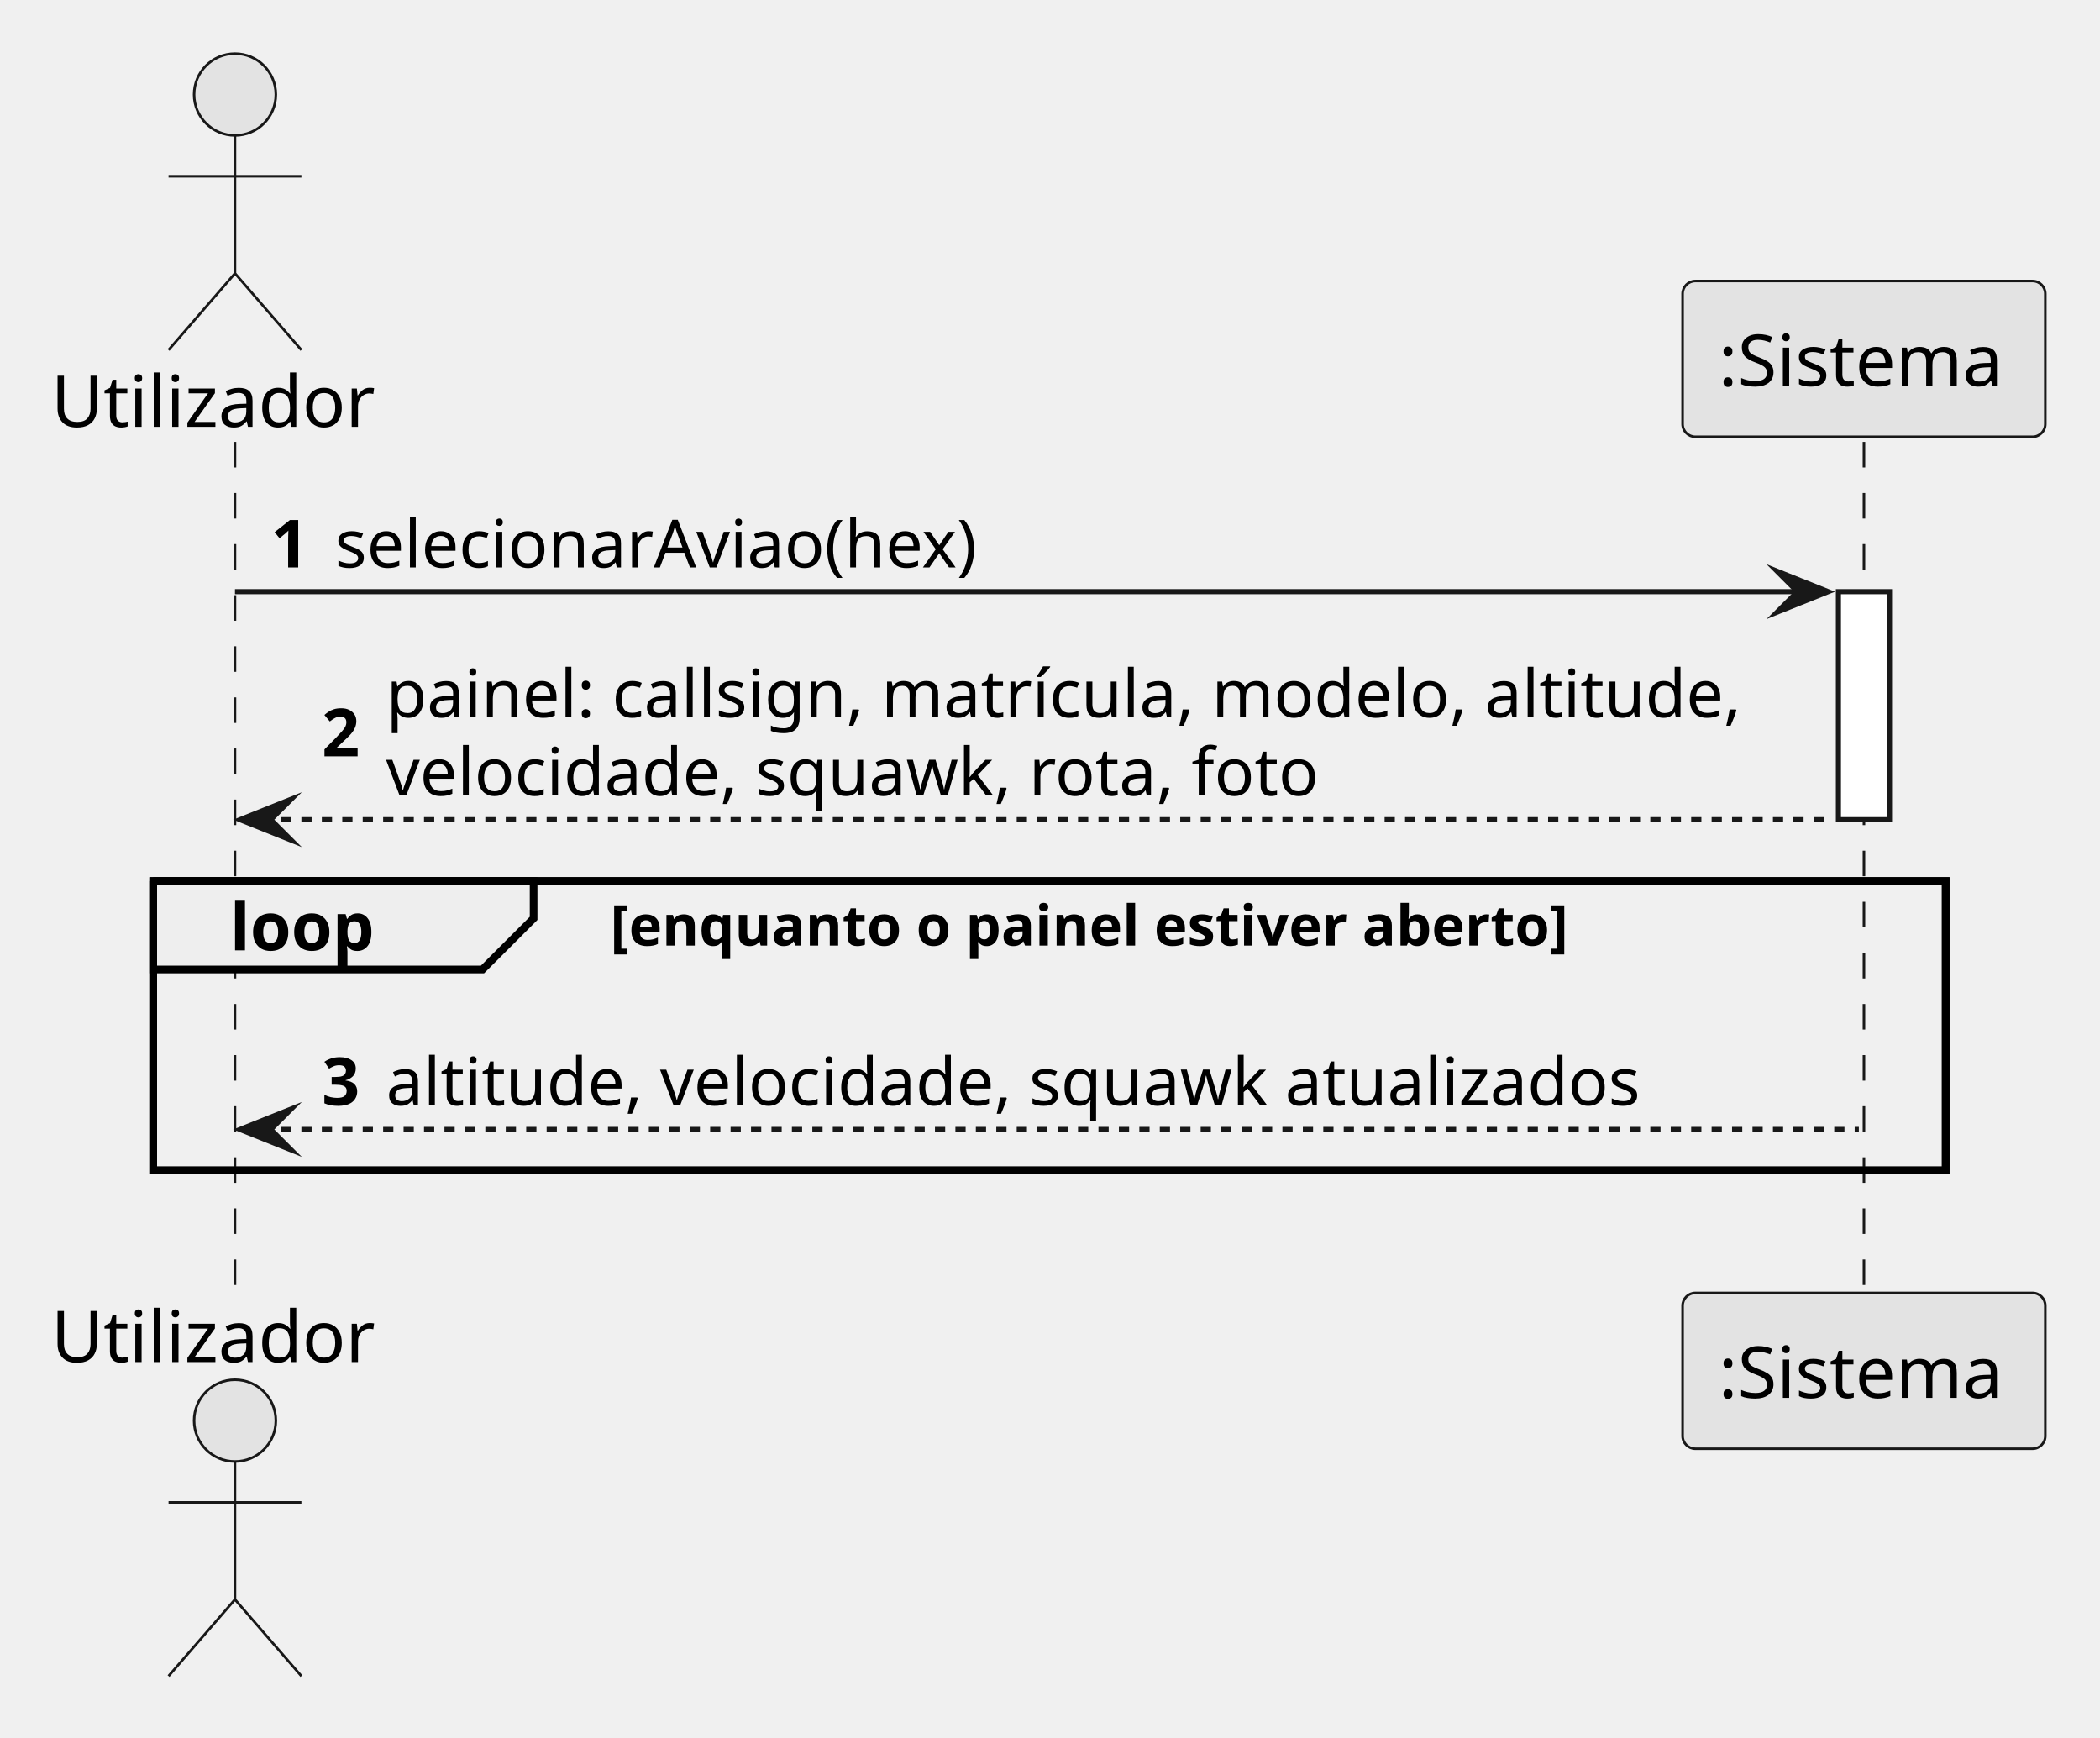
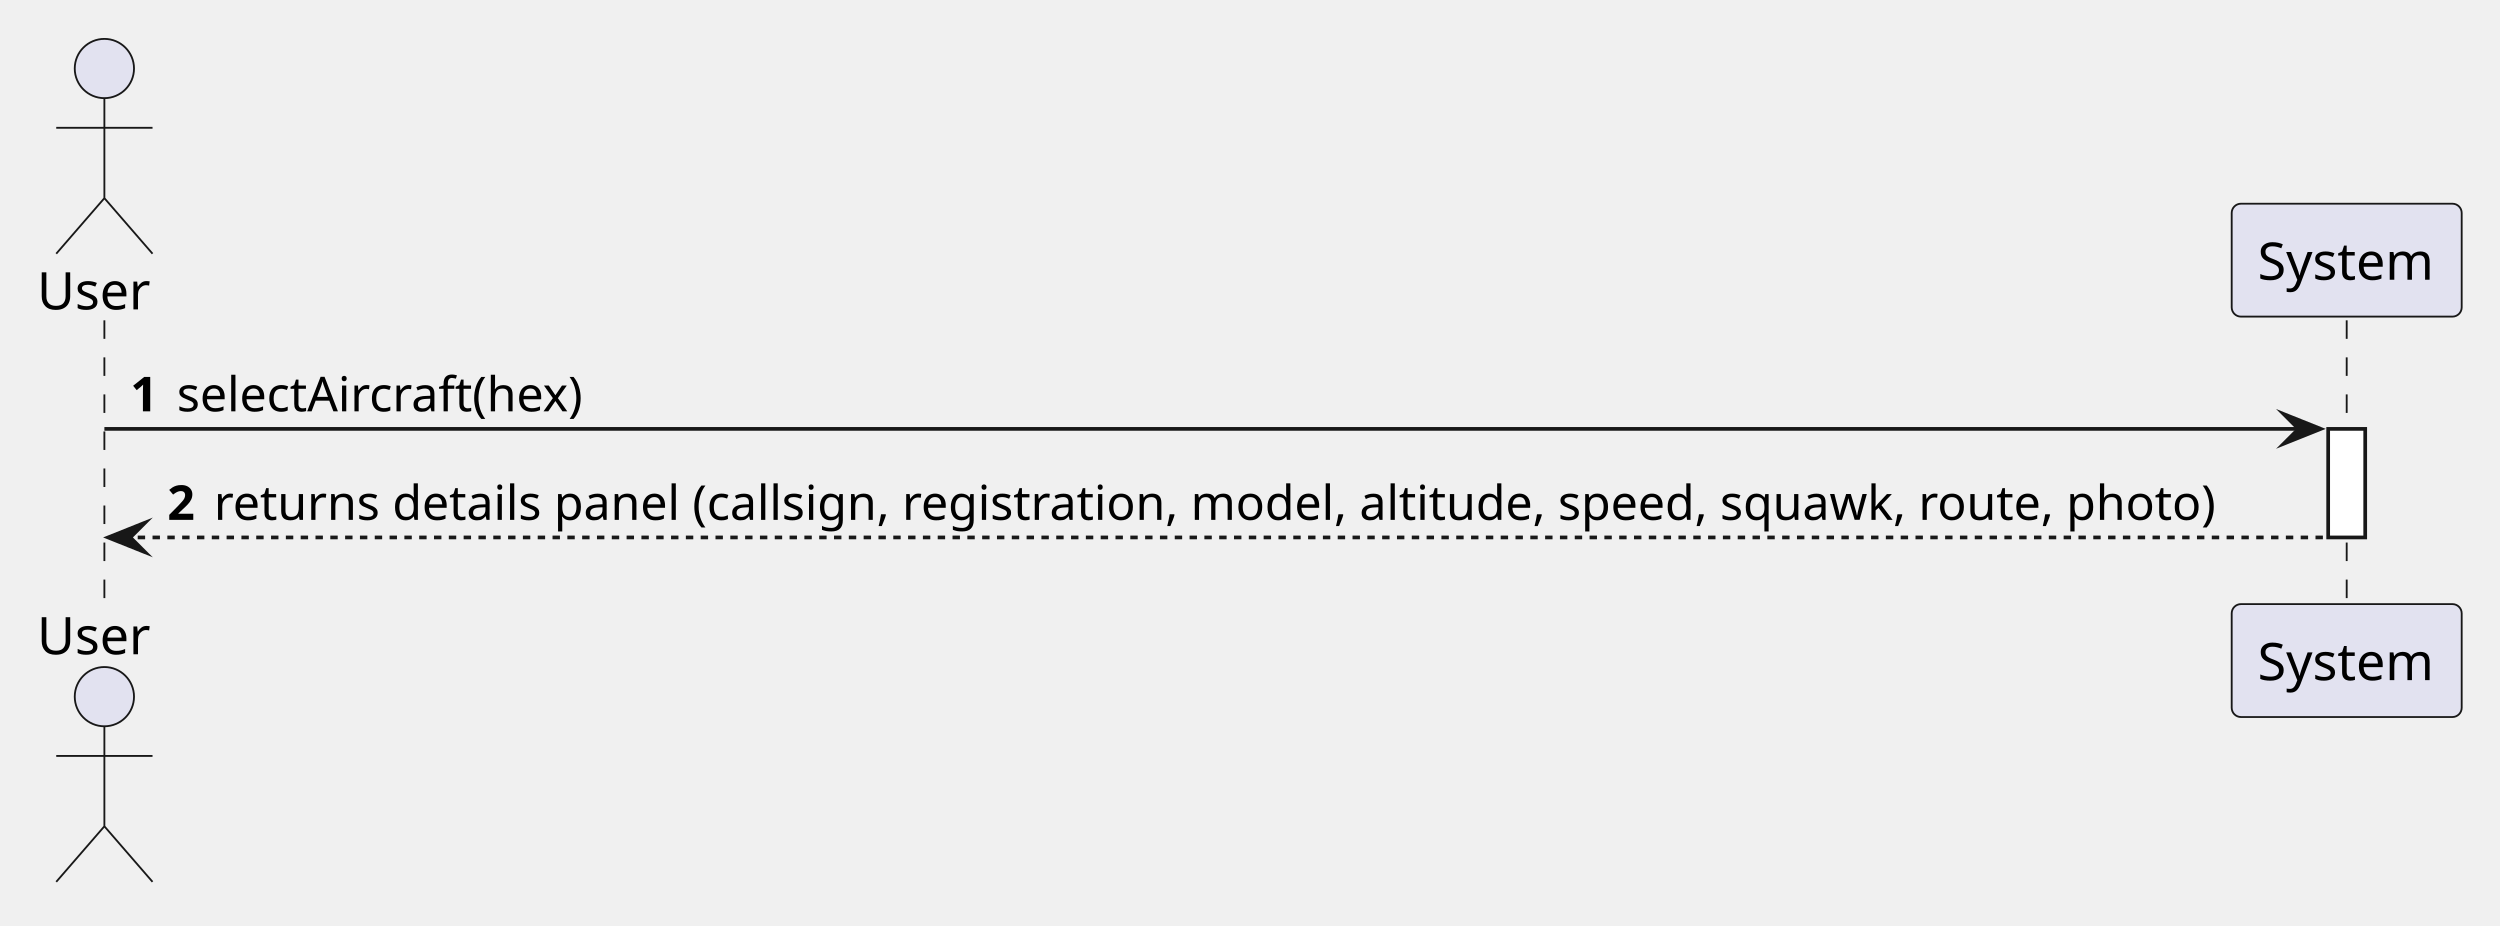
- <svg xmlns="http://www.w3.org/2000/svg" version="1.1" data-diagram-type="SEQUENCE" style="width:411px;height:340px;background:#FFFFFF;" width="411px" height="340px" viewBox="0 0 411 340" zoomAndPan="magnify" preserveAspectRatio="none" contentStyleType="text/css">
+ <svg xmlns="http://www.w3.org/2000/svg" version="1.1" data-diagram-type="SEQUENCE" style="width:675px;height:250px;background:#FFFFFF;" width="675px" height="250px" viewBox="0 0 675 250" zoomAndPan="magnify" preserveAspectRatio="none" contentStyleType="text/css">
  <defs />
  <g font-family="sans-serif" lengthAdjust="spacing">
-     <rect x="29.987" y="172.42" width="350.816" height="56.621" fill="none" style="stroke:#000;stroke-width:1.5;" />
-     <g class="participant-lifeline" data-qualified-name="U" data-entity-uid="part1" id="part1-lifeline" data-source-line="3">
+     <g class="participant-lifeline" data-qualified-name="A" data-entity-uid="part1" id="part1-lifeline" data-source-line="2">
      <g>
-         <rect x="42.487" y="86.488" width="8" height="166.553" fill="#000" fill-opacity="0" />
-         <line x1="45.987" y1="86.488" x2="45.987" y2="253.041" style="stroke:#181818;stroke-width:0.5;stroke-dasharray:5,5;" />
+         <rect x="24.683" y="86.488" width="8" height="76.621" fill="#000" fill-opacity="0" />
+         <line x1="28.183" y1="86.488" x2="28.183" y2="163.109" style="stroke:#181818;stroke-width:0.5;stroke-dasharray:5,5;" />
      </g>
    </g>
-     <g class="participant-lifeline" data-qualified-name="S" data-entity-uid="part2" id="part2-lifeline" data-source-line="4">
+     <g class="participant-lifeline" data-qualified-name="S" data-entity-uid="part2" id="part2-lifeline" data-source-line="3">
      <g>
-         <rect x="361.303" y="86.488" width="8" height="166.553" fill="#000" fill-opacity="0" />
-         <line x1="364.803" y1="86.488" x2="364.803" y2="253.041" style="stroke:#181818;stroke-width:0.5;stroke-dasharray:5,5;" />
+         <rect x="630.108" y="86.488" width="8" height="76.621" fill="#000" fill-opacity="0" />
+         <line x1="633.608" y1="86.488" x2="633.608" y2="163.109" style="stroke:#181818;stroke-width:0.5;stroke-dasharray:5,5;" />
      </g>
    </g>
    <g>
-       <rect x="359.803" y="115.799" width="10" height="44.621" fill="#FFF" style="stroke:#181818;stroke-width:1;" />
+       <rect x="628.608" y="115.799" width="10" height="29.311" fill="#FFF" style="stroke:#181818;stroke-width:1;" />
    </g>
-     <g class="participant participant-head" data-qualified-name="U" data-entity-uid="part1" id="part1-head" data-source-line="3">
-       <text x="10" y="83.535" fill="#000" font-size="14" textLength="65.974">Utilizador</text>
-       <ellipse cx="45.987" cy="18.5" rx="8" ry="8" fill="#E3E3E3" style="stroke:#181818;stroke-width:0.5;" />
-       <path d="M45.987,26.5 L45.987,53.5 M32.987,34.5 L58.987,34.5 M45.987,53.5 L32.987,68.5 M45.987,53.5 L58.987,68.5" style="stroke:#181818;stroke-width:0.5;" fill="none" />
+     <g class="participant participant-head" data-qualified-name="A" data-entity-uid="part1" id="part1-head" data-source-line="2">
+       <text x="10" y="83.535" fill="#000" font-size="14" textLength="30.365">User</text>
+       <ellipse cx="28.183" cy="18.5" rx="8" ry="8" fill="#E2E2F0" style="stroke:#181818;stroke-width:0.5;" />
+       <path d="M28.183,26.5 L28.183,53.5 M15.183,34.5 L41.183,34.5 M28.183,53.5 L15.183,68.5 M28.183,53.5 L41.183,68.5" style="stroke:#181818;stroke-width:0.5;" fill="none" />
    </g>
-     <g class="participant participant-head" data-qualified-name="S" data-entity-uid="part2" id="part2-head" data-source-line="4">
-       <rect x="329.307" y="55" width="70.991" height="30.488" fill="#E3E3E3" style="stroke:#181818;stroke-width:0.5;" rx="2.5" ry="2.5" />
-       <text x="336.307" y="75.535" fill="#000" font-size="14" textLength="56.991">:Sistema</text>
+     <g class="participant participant-head" data-qualified-name="S" data-entity-uid="part2" id="part2-head" data-source-line="3">
+       <rect x="602.559" y="55" width="62.098" height="30.488" fill="#E2E2F0" style="stroke:#181818;stroke-width:0.5;" rx="2.5" ry="2.5" />
+       <text x="609.559" y="75.535" fill="#000" font-size="14" textLength="48.098">System</text>
    </g>
-     <g class="participant participant-tail" data-qualified-name="U" data-entity-uid="part1" id="part1-tail" data-source-line="3">
-       <text x="10" y="266.576" fill="#000" font-size="14" textLength="65.974">Utilizador</text>
-       <ellipse cx="45.987" cy="278.029" rx="8" ry="8" fill="#E3E3E3" style="stroke:#181818;stroke-width:0.5;" />
-       <path d="M45.987,286.029 L45.987,313.029 M32.987,294.029 L58.987,294.029 M45.987,313.029 L32.987,328.029 M45.987,313.029 L58.987,328.029" style="stroke:#181818;stroke-width:0.5;" fill="none" />
+     <g class="participant participant-tail" data-qualified-name="A" data-entity-uid="part1" id="part1-tail" data-source-line="2">
+       <text x="10" y="176.645" fill="#000" font-size="14" textLength="30.365">User</text>
+       <ellipse cx="28.183" cy="188.098" rx="8" ry="8" fill="#E2E2F0" style="stroke:#181818;stroke-width:0.5;" />
+       <path d="M28.183,196.098 L28.183,223.098 M15.183,204.098 L41.183,204.098 M28.183,223.098 L15.183,238.098 M28.183,223.098 L41.183,238.098" style="stroke:#181818;stroke-width:0.5;" fill="none" />
    </g>
-     <g class="participant participant-tail" data-qualified-name="S" data-entity-uid="part2" id="part2-tail" data-source-line="4">
-       <rect x="329.307" y="253.041" width="70.991" height="30.488" fill="#E3E3E3" style="stroke:#181818;stroke-width:0.5;" rx="2.5" ry="2.5" />
-       <text x="336.307" y="273.576" fill="#000" font-size="14" textLength="56.991">:Sistema</text>
+     <g class="participant participant-tail" data-qualified-name="S" data-entity-uid="part2" id="part2-tail" data-source-line="3">
+       <rect x="602.559" y="163.109" width="62.098" height="30.488" fill="#E2E2F0" style="stroke:#181818;stroke-width:0.5;" rx="2.5" ry="2.5" />
+       <text x="609.559" y="183.645" fill="#000" font-size="14" textLength="48.098">System</text>
    </g>
-     <g class="message" data-entity-1="part1" data-entity-2="part2" id="msg1" data-source-line="6">
-       <polygon points="347.803,111.799,357.803,115.799,347.803,119.799,351.803,115.799" fill="#181818" style="stroke:#181818;stroke-width:1;stroke-linejoin:miter;stroke-miterlimit:10;" />
-       <line x1="45.987" y1="115.799" x2="353.803" y2="115.799" style="stroke:#181818;stroke-width:1;" />
-       <text x="52.987" y="111.057" fill="#000" font-size="13" font-weight="700">1</text>
-       <text x="65.563" y="111.057" fill="#000" font-size="13" textLength="130.197">selecionarAviao(hex)</text>
+     <g class="message" data-entity-1="part1" data-entity-2="part2" id="msg1" data-source-line="5">
+       <polygon points="616.608,111.799,626.608,115.799,616.608,119.799,620.608,115.799" fill="#181818" style="stroke:#181818;stroke-width:1;stroke-linejoin:miter;stroke-miterlimit:10;" />
+       <line x1="28.183" y1="115.799" x2="622.608" y2="115.799" style="stroke:#181818;stroke-width:1;" />
+       <text x="35.183" y="111.057" fill="#000" font-size="13" font-weight="700">1</text>
+       <text x="47.758" y="111.057" fill="#000" font-size="13" textLength="114.975">selectAircraft(hex)</text>
    </g>
-     <g class="message" data-entity-1="part2" data-entity-2="part1" id="msg2" data-source-line="8">
-       <polygon points="56.987,156.42,46.987,160.42,56.987,164.42,52.987,160.42" fill="#181818" style="stroke:#181818;stroke-width:1;stroke-linejoin:miter;stroke-miterlimit:10;" />
-       <line x1="50.987" y1="160.42" x2="358.803" y2="160.42" style="stroke:#181818;stroke-width:1;stroke-dasharray:2,2;" />
-       <text x="62.987" y="148.022" fill="#000" font-size="13" font-weight="700">2</text>
-       <text x="75.563" y="140.367" fill="#000" font-size="13" textLength="277.24">painel: callsign, matrícula, modelo, altitude,</text>
-       <text x="75.563" y="155.678" fill="#000" font-size="13" textLength="190.227">velocidade, squawk, rota, foto</text>
-     </g>
-     <path d="M29.987,172.42 L104.434,172.42 L104.434,179.73 L94.434,189.73 L29.987,189.73 L29.987,172.42" style="stroke:#000;stroke-width:1.5;" fill="#EEE" />
-     <rect x="29.987" y="172.42" width="350.816" height="56.621" fill="none" style="stroke:#000;stroke-width:1.5;" />
-     <text x="44.987" y="185.988" fill="#000" font-size="13" textLength="29.447" font-weight="700">loop</text>
-     <text x="119.434" y="185.055" fill="#000" font-size="11" textLength="192.973" font-weight="700">[enquanto o painel estiver aberto]</text>
-     <g class="message" data-entity-1="part2" data-entity-2="part1" id="msg3" data-source-line="11">
-       <polygon points="56.987,217.041,46.987,221.041,56.987,225.041,52.987,221.041" fill="#181818" style="stroke:#181818;stroke-width:1;stroke-linejoin:miter;stroke-miterlimit:10;" />
-       <line x1="50.987" y1="221.041" x2="363.803" y2="221.041" style="stroke:#181818;stroke-width:1;stroke-dasharray:2,2;" />
-       <text x="62.987" y="216.299" fill="#000" font-size="13" font-weight="700">3</text>
-       <text x="75.563" y="216.299" fill="#000" font-size="13" textLength="255.296">altitude, velocidade, squawk atualizados</text>
+     <g class="message" data-entity-1="part2" data-entity-2="part1" id="msg2" data-source-line="7">
+       <polygon points="39.183,141.109,29.183,145.109,39.183,149.109,35.183,145.109" fill="#181818" style="stroke:#181818;stroke-width:1;stroke-linejoin:miter;stroke-miterlimit:10;" />
+       <line x1="33.183" y1="145.109" x2="627.608" y2="145.109" style="stroke:#181818;stroke-width:1;stroke-dasharray:2,2;" />
+       <text x="45.183" y="140.367" fill="#000" font-size="13" font-weight="700">2</text>
+       <text x="57.758" y="140.367" fill="#000" font-size="13" textLength="563.85">returns details panel (callsign, registration, model, altitude, speed, squawk, route, photo)</text>
    </g>
  </g>
</svg>
